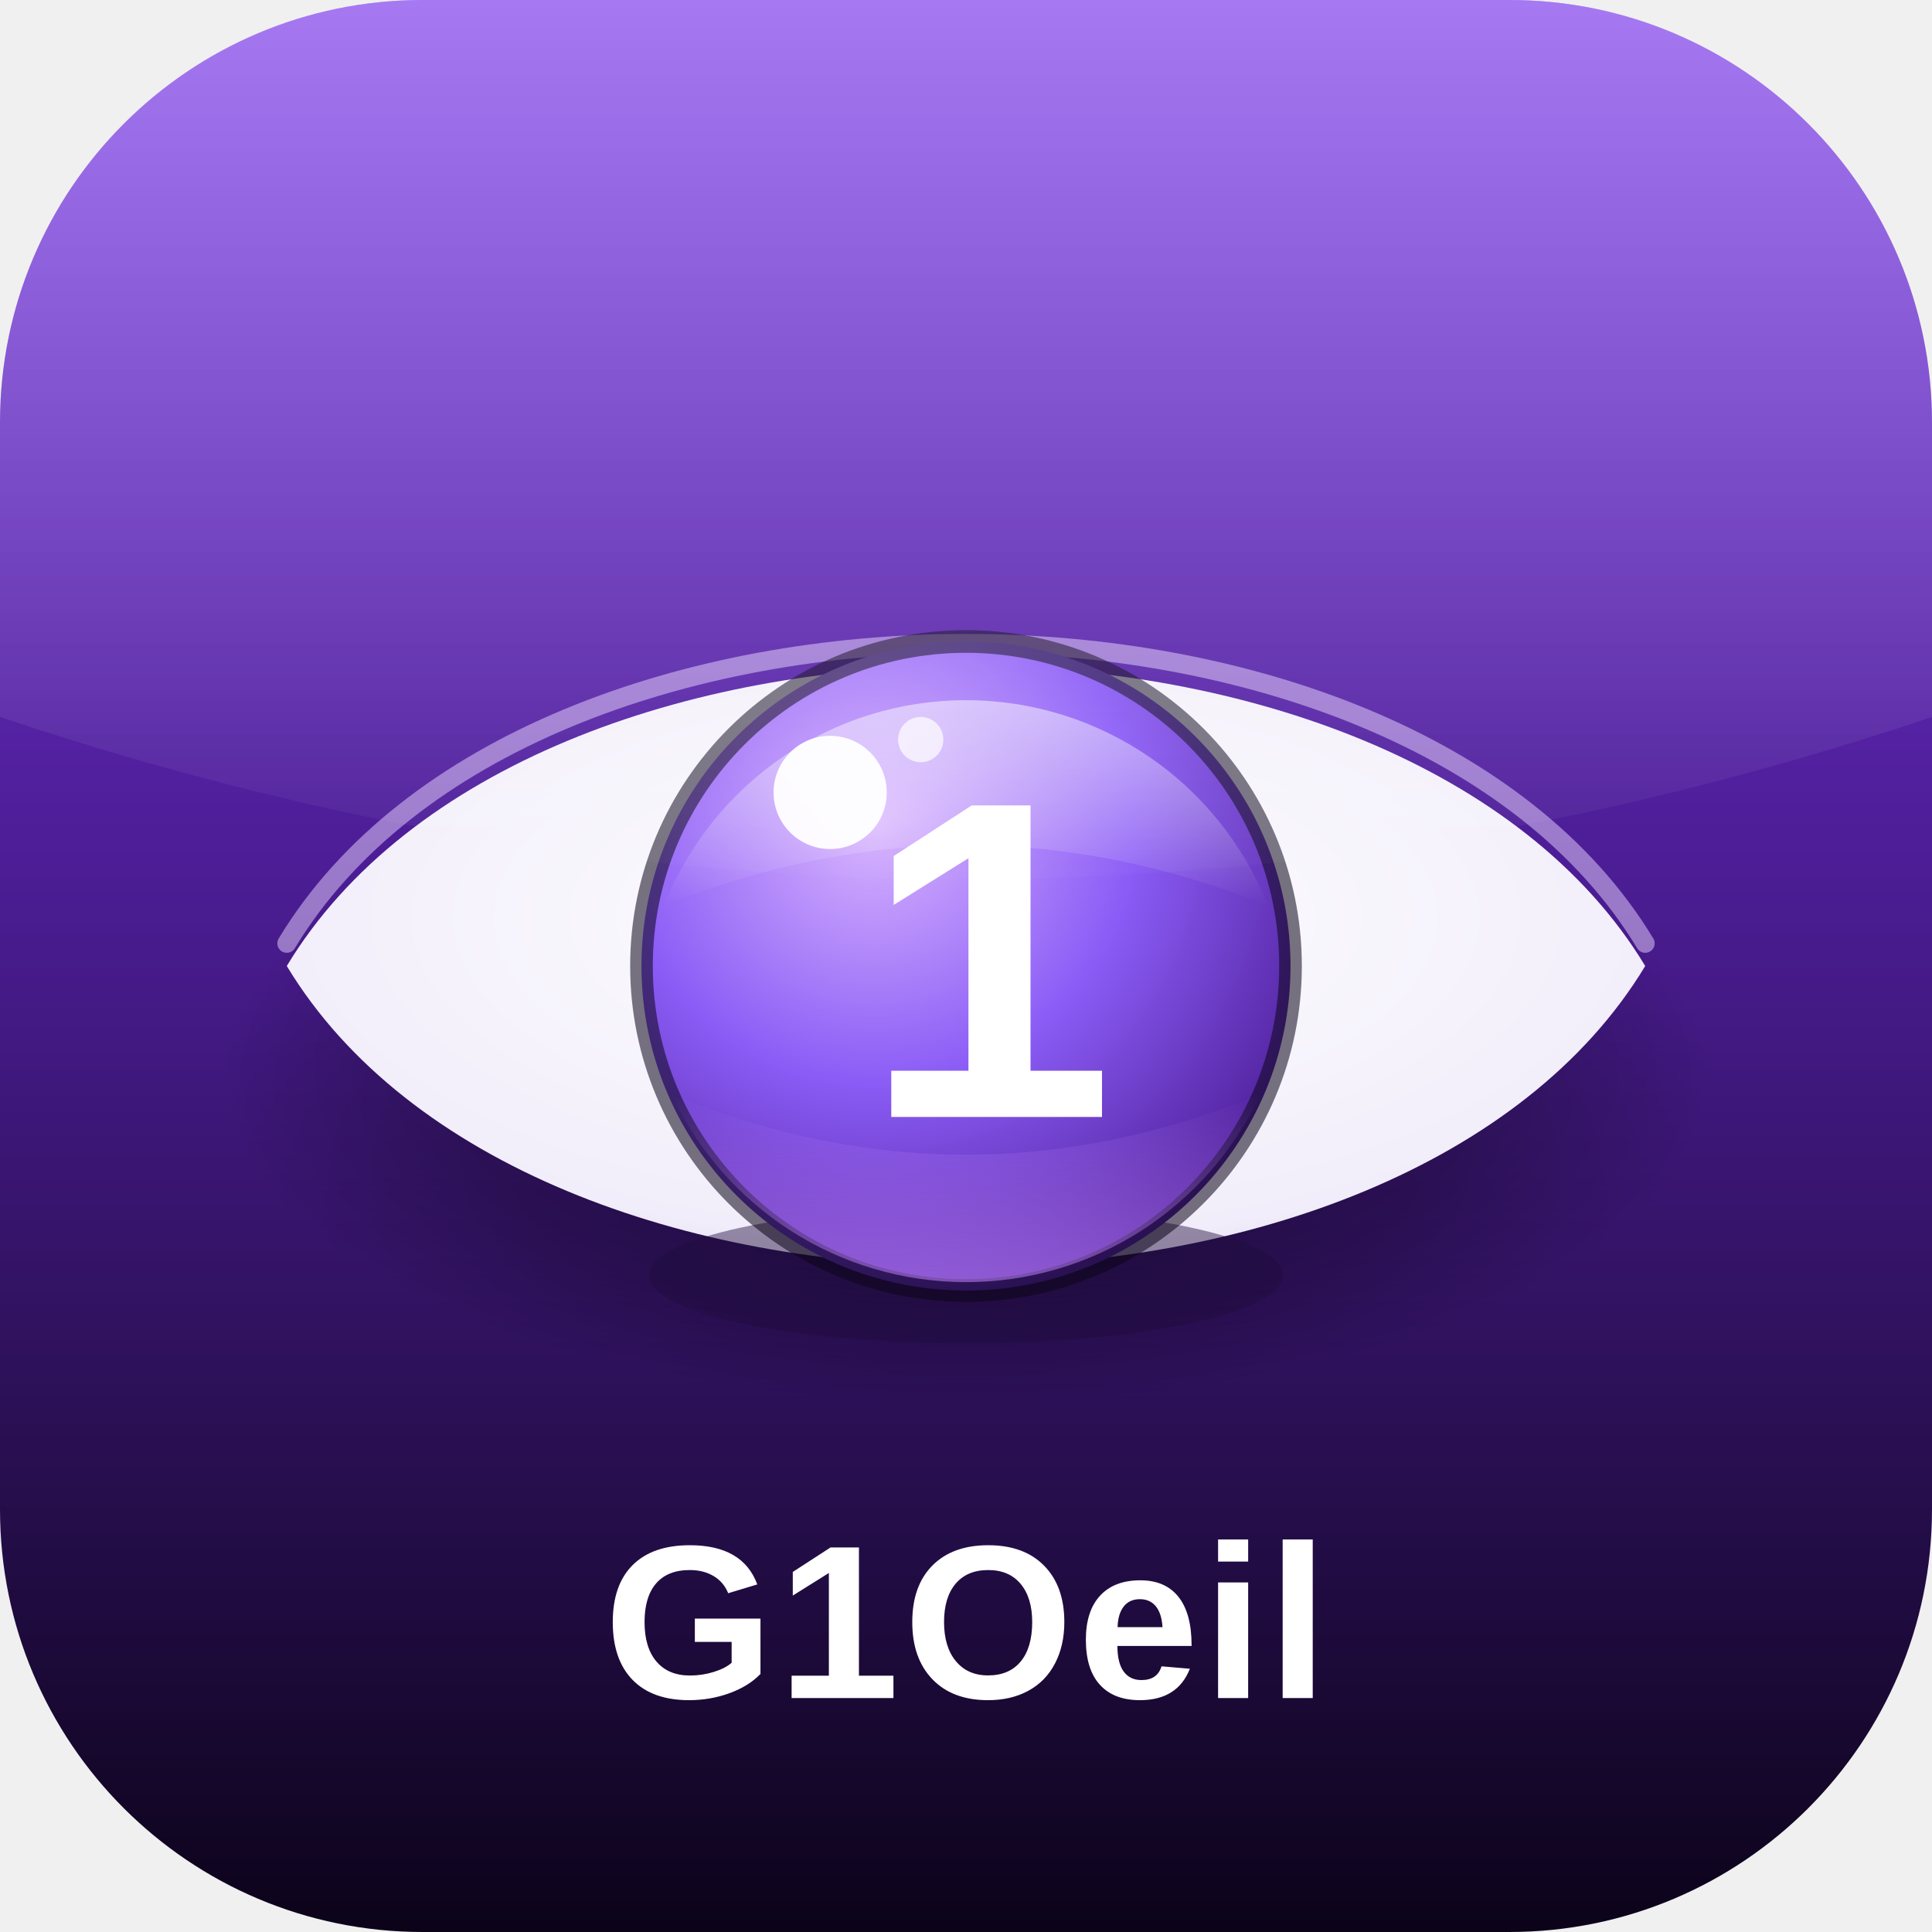
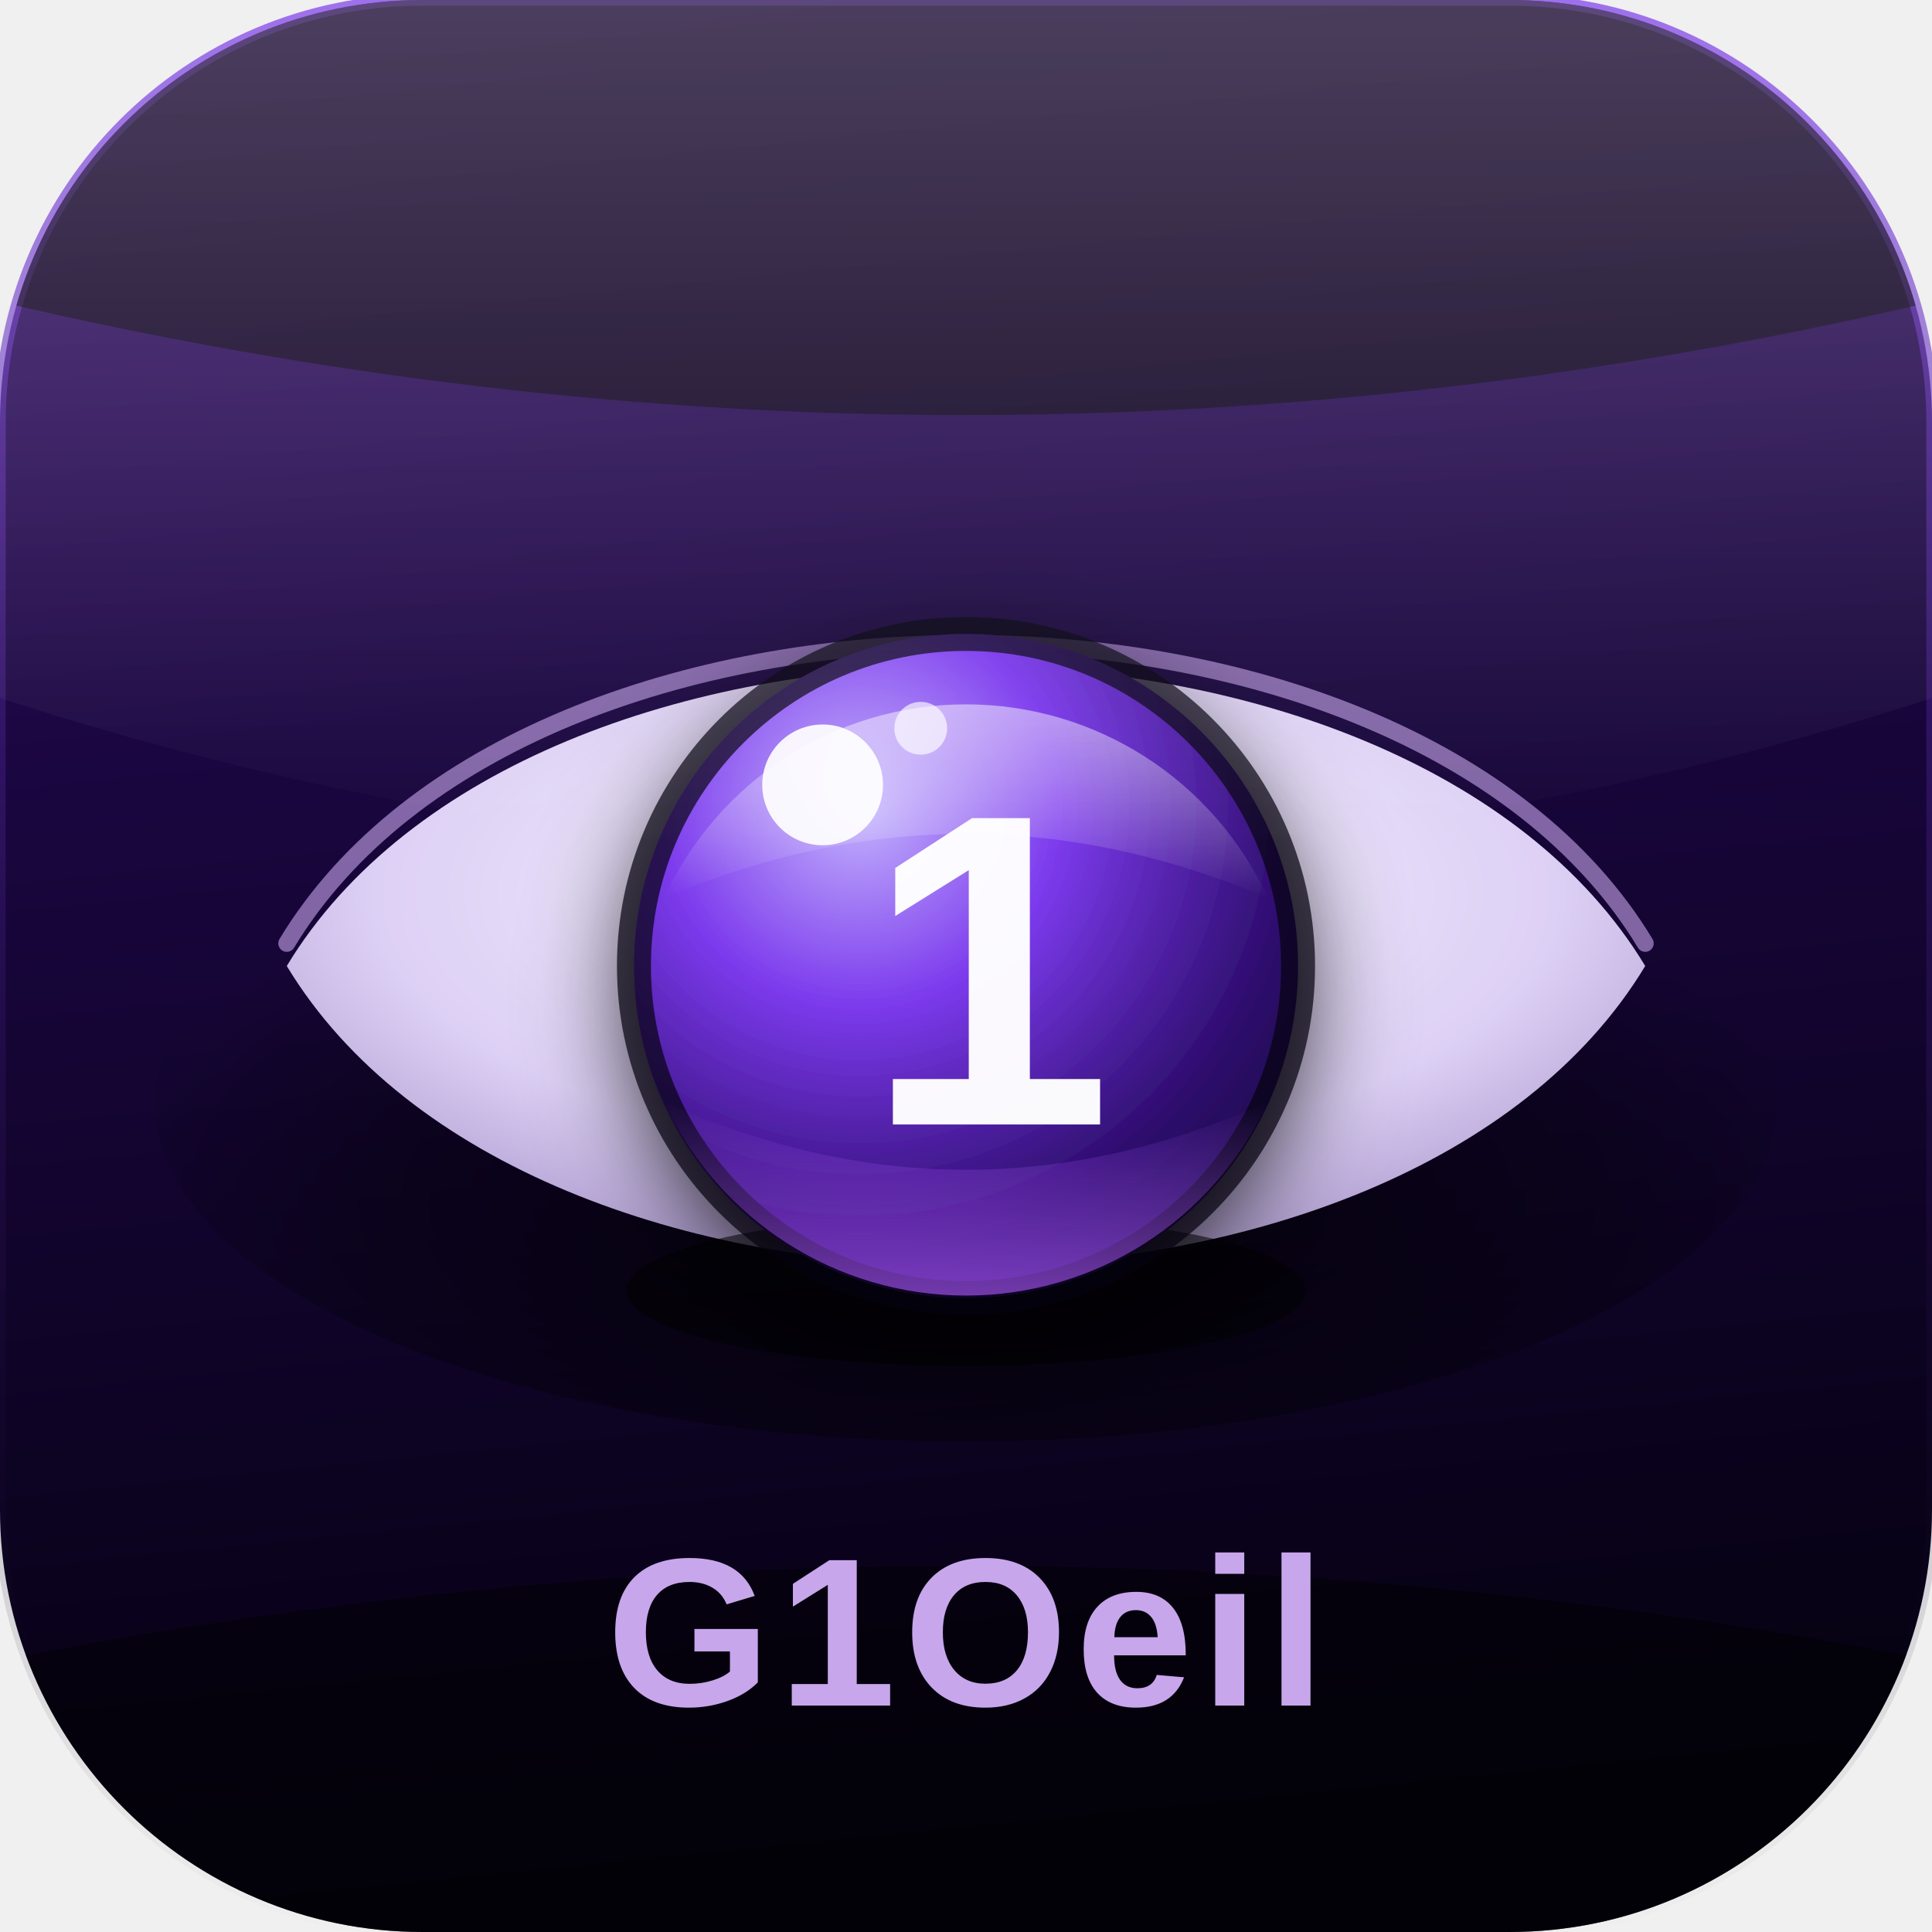
<svg xmlns="http://www.w3.org/2000/svg" viewBox="0 0 512 512" width="512" height="512">
  <defs>
-     <linearGradient id="bgDark" x1="0%" y1="0%" x2="0%" y2="100%">
-       <stop offset="0%" stop-color="#7C3AED" />
-       <stop offset="45%" stop-color="#4C1D95" />
-       <stop offset="100%" stop-color="#0B0318" />
+     <filter id="fDropShadow" x="-20%" y="-20%" width="140%" height="140%">
+       <feDropShadow dx="0" dy="8" stdDeviation="14" flood-color="#000000" flood-opacity="0.9" />
+     </filter>
+     <filter id="fInnerShadow" x="-10%" y="-10%" width="120%" height="120%" color-interpolation-filters="sRGB">
+       <feFlood flood-color="#000000" flood-opacity="0.75" result="flood" />
+       <feComposite in="flood" in2="SourceGraphic" operator="in" result="shadow" />
+       <feGaussianBlur in="shadow" stdDeviation="10" result="blurShadow" />
+       <feOffset dx="0" dy="6" result="offsetShadow" />
+       <feComposite in="SourceGraphic" in2="offsetShadow" operator="over" />
+     </filter>
+     <linearGradient id="bgDark" x1="0%" y1="0%" x2="10%" y2="100%">
+       <stop offset="0%" stop-color="#3B1270" />
+       <stop offset="40%" stop-color="#1A0640" />
+       <stop offset="100%" stop-color="#04010E" />
    </linearGradient>
-     <radialGradient id="eyeShadow" cx="50%" cy="50%" r="50%">
-       <stop offset="0%" stop-color="#000000" stop-opacity="0.55" />
-       <stop offset="70%" stop-color="#000000" stop-opacity="0.25" />
+     <linearGradient id="borderShine" x1="0%" y1="0%" x2="0%" y2="100%">
+       <stop offset="0%" stop-color="#7C3AED" stop-opacity="0.7" />
+       <stop offset="100%" stop-color="#000000" stop-opacity="0" />
+     </linearGradient>
+     <radialGradient id="eyeShadow" cx="50%" cy="65%" r="55%">
+       <stop offset="0%" stop-color="#000000" stop-opacity="0.75" />
+       <stop offset="65%" stop-color="#000000" stop-opacity="0.35" />
      <stop offset="100%" stop-color="#000000" stop-opacity="0" />
    </radialGradient>
-     <radialGradient id="sclera" cx="50%" cy="42%" r="75%">
-       <stop offset="0%" stop-color="#FFFFFF" />
-       <stop offset="72%" stop-color="#F1EDFA" />
-       <stop offset="100%" stop-color="#C9BFE3" />
+     <radialGradient id="sclera" cx="50%" cy="38%" r="72%">
+       <stop offset="0%" stop-color="#F8F4FF" />
+       <stop offset="60%" stop-color="#DDD0F5" />
+       <stop offset="100%" stop-color="#9B87C0" />
    </radialGradient>
-     <radialGradient id="irisSphere" cx="36%" cy="28%" r="100%">
-       <stop offset="0%" stop-color="#D8B4FE" />
-       <stop offset="40%" stop-color="#8B5CF6" />
-       <stop offset="78%" stop-color="#4C1D95" />
-       <stop offset="100%" stop-color="#140530" />
+     <radialGradient id="irisSphere" cx="34%" cy="26%" r="100%">
+       <stop offset="0%" stop-color="#C4B5FD" />
+       <stop offset="30%" stop-color="#7C3AED" />
+       <stop offset="65%" stop-color="#2E0D6E" />
+       <stop offset="100%" stop-color="#0A0220" />
    </radialGradient>
    <linearGradient id="glossIris" x1="0%" y1="0%" x2="0%" y2="100%">
-       <stop offset="0%" stop-color="#FFFFFF" stop-opacity="0.85" />
+       <stop offset="0%" stop-color="#FFFFFF" stop-opacity="0.9" />
      <stop offset="100%" stop-color="#FFFFFF" stop-opacity="0" />
    </linearGradient>
    <linearGradient id="bounceLight" x1="0%" y1="100%" x2="0%" y2="0%">
-       <stop offset="0%" stop-color="#C084FC" stop-opacity="0.55" />
-       <stop offset="100%" stop-color="#C084FC" stop-opacity="0" />
+       <stop offset="0%" stop-color="#A855F7" stop-opacity="0.65" />
+       <stop offset="100%" stop-color="#A855F7" stop-opacity="0" />
    </linearGradient>
    <linearGradient id="glossTop" x1="0%" y1="0%" x2="0%" y2="100%">
-       <stop offset="0%" stop-color="#FFFFFF" stop-opacity="0.32" />
-       <stop offset="100%" stop-color="#FFFFFF" stop-opacity="0.02" />
+       <stop offset="0%" stop-color="#FFFFFF" stop-opacity="0.22" />
+       <stop offset="100%" stop-color="#FFFFFF" stop-opacity="0" />
    </linearGradient>
    <clipPath id="clipIcon">
      <rect x="0" y="0" width="512" height="512" rx="112" />
    </clipPath>
    <clipPath id="clipEye">
      <path d="M 76 256 C 140 150, 372 150, 436 256 C 372 362, 140 362, 76 256 Z" />
    </clipPath>
  </defs>
  <rect x="0" y="0" width="512" height="512" rx="112" fill="url(#bgDark)" />
-   <ellipse cx="256" cy="286" rx="200" ry="86" fill="url(#eyeShadow)" />
-   <path d="M 76 250 C 140 144, 372 144, 436 250" fill="none" stroke="#E9D5FF" stroke-width="5" opacity="0.5" stroke-linecap="round" />
+   <rect x="0" y="0" width="512" height="512" rx="112" fill="none" stroke="url(#borderShine)" stroke-width="3" />
+   <g clip-path="url(#clipIcon)">
+     <path d="M 0 0 H 512 V 80 Q 256 140 0 80 Z" fill="#000000" opacity="0.55" />
+   </g>
+   <g clip-path="url(#clipIcon)">
+     <path d="M 0 512 H 512 V 440 Q 256 390 0 440 Z" fill="#000000" opacity="0.45" />
+   </g>
+   <ellipse cx="256" cy="292" rx="215" ry="90" fill="url(#eyeShadow)" />
+   <path d="M 76 250 C 140 144, 372 144, 436 250" fill="none" stroke="#D8B4FE" stroke-width="4.5" opacity="0.55" stroke-linecap="round" />
  <path d="M 76 256 C 140 150, 372 150, 436 256 C 372 362, 140 362, 76 256 Z" fill="url(#sclera)" />
  <g clip-path="url(#clipEye)">
-     <path d="M 60 240 C 140 140, 372 140, 452 240 L 452 120 L 60 120 Z" fill="#3B1A6E" opacity="0.28" />
+     <path d="M 60 240 C 140 136, 372 136, 452 240 L 452 110 L 60 110 Z" fill="#1A0445" opacity="0.42" />
  </g>
-   <ellipse cx="256" cy="338" rx="84" ry="18" fill="#1E0A3C" opacity="0.45" />
-   <circle cx="256" cy="256" r="86" fill="url(#irisSphere)" />
-   <circle cx="256" cy="256" r="86" fill="none" stroke="#0B0318" stroke-width="6" opacity="0.55" />
-   <path d="M 178 290 A 86 86 0 0 0 334 290 Q 256 322 178 290 Z" fill="url(#bounceLight)" />
-   <text x="262" y="296" text-anchor="middle" font-family="Poppins, Montserrat, Arial, sans-serif" font-size="120" font-weight="800" fill="#FFFFFF">1</text>
-   <path d="M 176 240 A 86 86 0 0 1 336 240 Q 256 208 176 240 Z" fill="url(#glossIris)" opacity="0.6" />
-   <circle cx="220" cy="210" r="15" fill="#FFFFFF" opacity="0.95" />
-   <circle cx="244" cy="196" r="6" fill="#FFFFFF" opacity="0.7" />
-   <text x="256" y="450" text-anchor="middle" font-family="Poppins, Montserrat, Arial, sans-serif" font-size="58" font-weight="800" fill="#FFFFFF" letter-spacing="1">G1Oeil</text>
+   <g clip-path="url(#clipEye)">
+     <path d="M 60 272 C 140 376, 372 376, 452 272 L 452 400 L 60 400 Z" fill="#0A0220" opacity="0.32" />
+   </g>
+   <ellipse cx="256" cy="342" rx="90" ry="20" fill="#000000" opacity="0.55" />
+   <circle cx="256" cy="256" r="88" fill="url(#irisSphere)" filter="url(#fDropShadow)" />
+   <circle cx="256" cy="256" r="88" fill="none" stroke="#04010E" stroke-width="9" opacity="0.7" />
+   <path d="M 176 292 A 88 88 0 0 0 336 292 Q 256 328 176 292 Z" fill="url(#bounceLight)" />
+   <text x="262" y="298" text-anchor="middle" font-family="Poppins, Montserrat, Arial, sans-serif" font-size="118" font-weight="800" fill="#FFFFFF" opacity="0.97">1</text>
+   <path d="M 176 238 A 88 88 0 0 1 336 238 Q 256 204 176 238 Z" fill="url(#glossIris)" opacity="0.55" />
+   <circle cx="218" cy="208" r="16" fill="#FFFFFF" opacity="0.92" />
+   <circle cx="244" cy="193" r="7" fill="#FFFFFF" opacity="0.65" />
+   <text x="256" y="452" text-anchor="middle" font-family="Poppins, Montserrat, Arial, sans-serif" font-size="56" font-weight="800" fill="#D8B4FE" letter-spacing="2" opacity="0.92">G1Oeil</text>
  <g clip-path="url(#clipIcon)">
-     <path d="M 0 0 H 512 V 190 Q 256 276 0 190 Z" fill="url(#glossTop)" />
+     <path d="M 0 0 H 512 V 185 Q 256 268 0 185 Z" fill="url(#glossTop)" />
  </g>
</svg>
